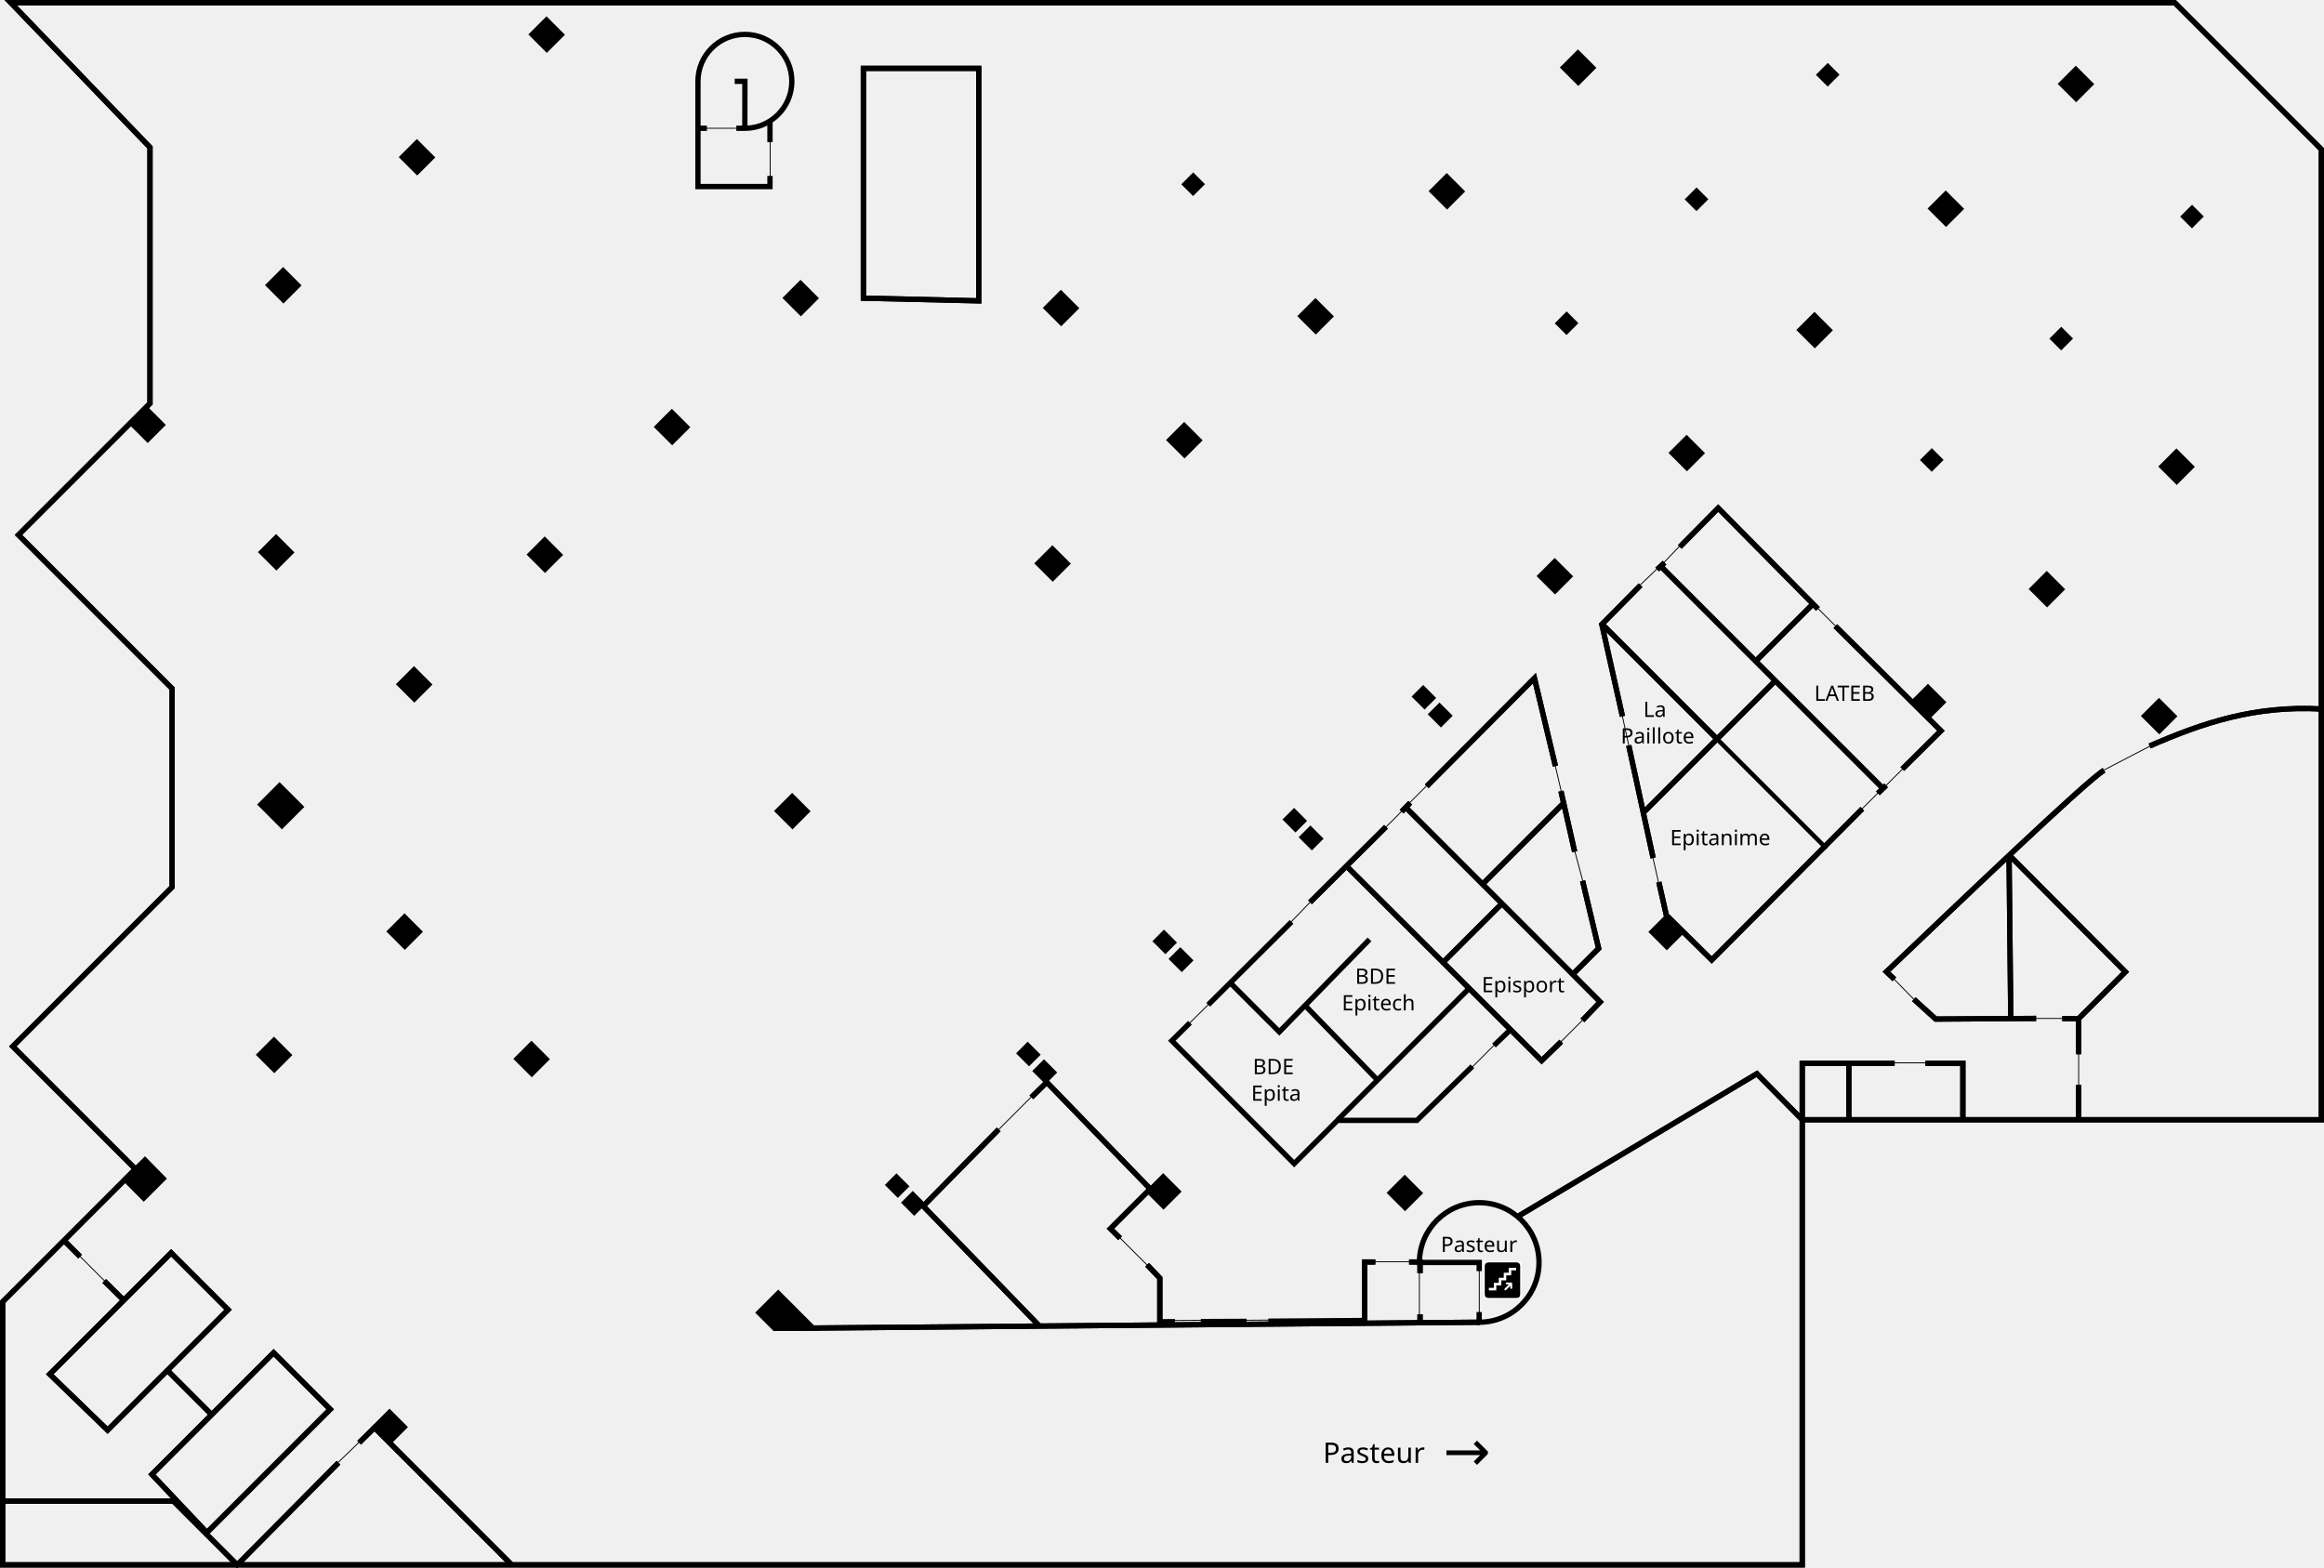
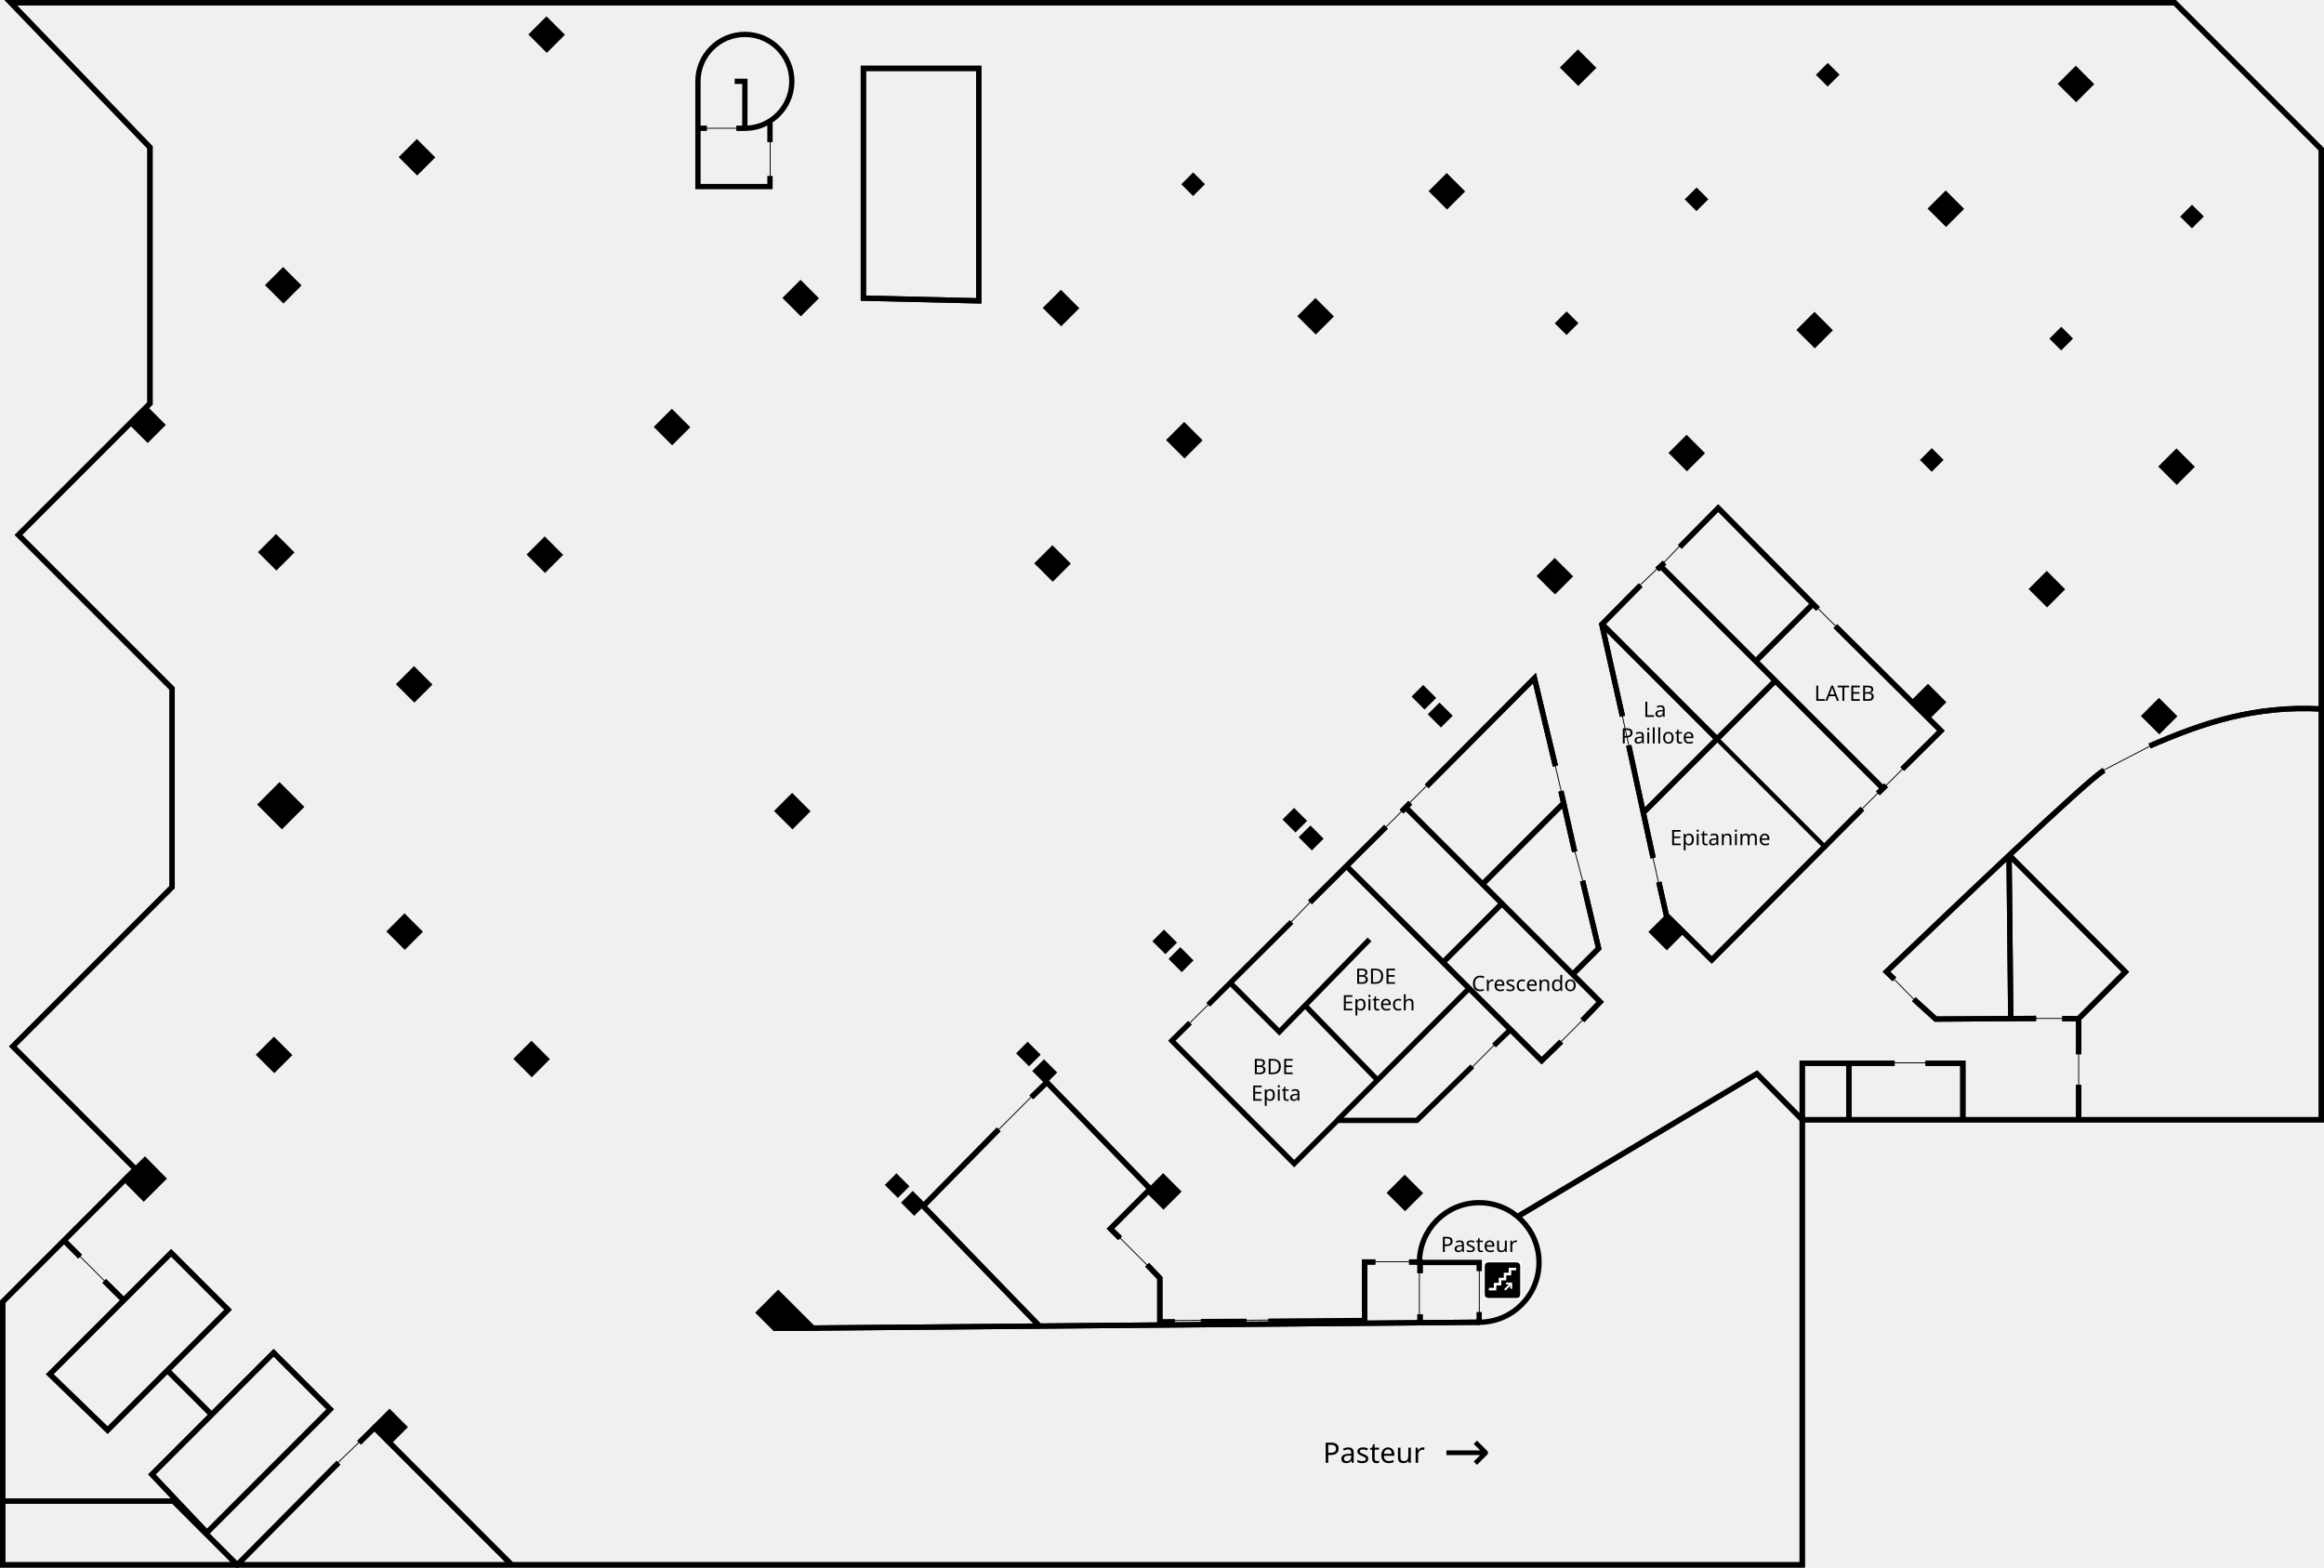
<svg xmlns="http://www.w3.org/2000/svg" xmlns:xlink="http://www.w3.org/1999/xlink" width="100%" height="100%" viewBox="0 0 2625.254 1771.242" id="svg2" version="1.1">
  <defs id="defs4">
    <clipPath id="clip0">
      <rect id="rect3101" height="615" width="613" />
    </clipPath>
    <clipPath id="clip0-4">
      <rect y="0" x="0" id="rect3101-7" height="615" width="613" />
    </clipPath>
  </defs>
  <g id="layer1" transform="translate(460.3109,205.0601)">
    <path style="fill:none;stroke:#000000;stroke-width:6;stroke-miterlimit:4" d="m 1210.634,1231.07 0.02,-9.815 -67.543,0 c 0,-37.303 30.24,-67.543 67.543,-67.543 37.303,0 67.543,30.24 67.543,67.543 0,37.303 -30.24,67.543 -67.543,67.543 -0.026,0 -0.052,0 -0.078,-10e-5 l 0.039,-11.548" id="path3977" />
    <path id="path4029" style="fill:none;stroke:#000000;stroke-width:6;stroke-linecap:butt;stroke-linejoin:miter;stroke-miterlimit:4;stroke-opacity:1;stroke-dasharray:none" d="m 381.093,-60.168 -9.643,0 m -33.214,0 -10,0 m 41.393,-52.999 11.517,0 -0.061,53.033 c 0.02,1e-4 0.04,1e-4 0.061,1e-4 29.289,0 53.033,-23.744 53.033,-53.033 0,-29.289 -23.744,-53.033 -53.033,-53.033 -29.289,0 -53.033,23.744 -53.033,53.033 l 0,118.901 81.362,0 0,-12.053 m 0,-38.125 0,-22.322" />
    <path style="fill:none;stroke:#000000;stroke-width:1px;stroke-linecap:butt;stroke-linejoin:miter;stroke-opacity:1" d="m 1913.375,666.479 57.439,-29.852" id="path4052" />
    <a id="a4360" xlink:href="http://bde-epitech.fr/">
      <text id="text4068" y="906.461" x="1107.793" style="font-style:normal;font-weight:normal;line-height:0%;font-family:sans-serif;letter-spacing:0px;word-spacing:0px;fill:#000000;fill-opacity:1;stroke:none" xml:space="preserve">
        <tspan style="font-size:24px;line-height:1.25;font-family:sans-serif;text-align:center;text-anchor:middle" id="tspan3589" y="906.461" x="1107.793">BDE</tspan>
        <tspan id="tspan3604" style="font-size:24px;line-height:1.25;font-family:sans-serif;text-align:center;text-anchor:middle" y="936.461" x="1107.793">Epitech</tspan>
      </text>
    </a>
    <a id="a3057" xlink:href="http://www.bde-epita.fr/" transform="translate(-435.1111,438.8889)">
      <text id="text4072" y="569.622" x="1427.286" style="font-style:normal;font-weight:normal;line-height:0%;font-family:sans-serif;text-align:center;letter-spacing:0px;word-spacing:0px;text-anchor:middle;fill:#000000;fill-opacity:1;stroke:none" xml:space="preserve">
        <tspan y="569.622" x="1427.286" id="tspan4074" style="font-size:24px;line-height:1.25;font-family:sans-serif">BDE</tspan>
        <tspan id="tspan3029" y="599.622" x="1427.286" style="font-size:24px;line-height:1.25;font-family:sans-serif">Epita</tspan>
      </text>
    </a>
    <a id="a3062" xlink:href="http://lateb.org/" transform="translate(16,-42)">
      <text id="text4076" y="628.74" x="1573.121" style="font-style:normal;font-weight:normal;line-height:0%;font-family:sans-serif;letter-spacing:0px;word-spacing:0px;fill:#000000;fill-opacity:1;stroke:none" xml:space="preserve">
        <tspan y="628.74" x="1573.121" id="tspan4078" style="font-size:24px;line-height:1.25;font-family:sans-serif">LATEB</tspan>
      </text>
    </a>
    <a id="a3066" xlink:href="http://www.epitanime.com/" transform="translate(-14.40052,-17.86226)">
      <text id="text4080" y="767.689" x="1440.671" style="font-style:normal;font-weight:normal;line-height:0%;font-family:sans-serif;letter-spacing:0px;word-spacing:0px;fill:#000000;fill-opacity:1;stroke:none" xml:space="preserve">
        <tspan y="767.689" x="1440.671" id="tspan4082" style="font-size:24px;line-height:1.25;font-family:sans-serif">Epitanime</tspan>
      </text>
    </a>
    <a xlink:href="map-kb-pasteur-f0.svg" id="a3069">
      <text id="text4084" y="1209.429" x="1167.286" style="font-style:normal;font-weight:normal;line-height:0%;font-family:sans-serif;letter-spacing:0px;word-spacing:0px;fill:#000000;fill-opacity:1;stroke:none" xml:space="preserve">
        <tspan y="1209.429" x="1167.286" id="tspan4086" style="font-size:24px;line-height:1.25;font-family:sans-serif">Pasteur</tspan>
      </text>
    </a>
    <a xlink:href="kb-pasteur-f-1.svg" id="a1059">
      <g id="g1057">
        <text id="text4092" y="1447.684" x="1034.11" style="font-style:normal;font-weight:normal;line-height:0%;font-family:sans-serif;letter-spacing:0px;word-spacing:0px;fill:#000000;fill-opacity:1;stroke:none" xml:space="preserve">
          <tspan y="1447.684" x="1034.11" id="tspan4094" style="font-size:32px;line-height:1.25;font-family:sans-serif">Pasteur </tspan>
        </text>
        <a xlink:href="map-kb-pasteur-f0.svg" id="a3085">
          <g id="text4096" style="font-size:64px;font-style:normal;font-weight:normal;line-height:125%;letter-spacing:0px;word-spacing:0px;fill:#000000;fill-opacity:1;stroke:none;font-family:Sans" transform="translate(171.7555,1532.877)">
            <path id="path4101" d="m 1048.69,-98.037 0,2.812 -12.281,12.281 -3.75,-3.75 7.281,-7.281 -38.094,0 0,-5.312 38.094,0 -7.281,-7.281 3.75,-3.75 12.281,12.281" />
          </g>
        </a>
      </g>
    </a>
-     <a id="a4369" xlink:href="https://www.facebook.com/Episport">
+     <a id="a4369" xlink:href="https://www.facebook.com/Episport" transform="translate(-11.38962,-1.366249)">
      <text id="text3919" y="915.988" x="1213.512" style="font-style:normal;font-weight:normal;line-height:0%;font-family:sans-serif;letter-spacing:0px;word-spacing:0px;fill:#000000;fill-opacity:1;stroke:none" xml:space="preserve">
-         <tspan y="915.988" x="1213.512" id="tspan3921" style="font-size:24px;line-height:1.25;font-family:sans-serif">Episport</tspan>
+         <tspan y="915.988" x="1213.512" id="tspan3921" style="font-size:24px;line-height:1.25;font-family:sans-serif">Crescendo</tspan>
      </text>
    </a>
    <path id="path3925" transform="translate(-460.3109,-205.0601)" style="fill:none;stroke:#000000;stroke-width:6;stroke-linecap:butt;stroke-linejoin:miter;stroke-miterlimit:4;stroke-dasharray:none;stroke-opacity:1" d="m 2347.857,1151.063 53.036,-53.036 L 2268.75,965.17 m 2.679,186.071 -1.964,-185.536 M 1809.768,705.099 1939.812,835.143 m -83.88,83.471 149.503,-149.503 m -22.006,-22.227 65,-65 m -172.294,-42.072 251.023,251.023 m 3.413,-3.504 -9.264,8.966 m -17.611,17.463 -170.089,170.804 -51.25,-50.536 -8.476,-37.41 m -6.455,-27.308 -27.558,-127.095 m -7.103,-32.898 -23.265,-103.861 43.75,-44.286 m 18.705,-17.723 8.348,-7.723 m 17.232,-17.768 43.393,-43.929 112.652,113.914 m 19.718,19.465 119.238,118.227 -43.609,43.223 m -519.152,218.73 65.931,-65.842 m -19.843,-23.935 90.282,-90.282 m 10.464,193.286 -189.151,-189.151 m 176.166,265.177 -22.141,21.488 -219.555,-218.944 m -10.909,285.975 148.513,-148.632 m -294.714,18.487 94.137,-93.632 m 20.901,-22.163 85.803,-85.298 m 17.618,-17.113 9.789,-10.042 m 18.628,-18.628 121.663,-122.169 23.681,99.32 m 6.256,28.357 15.502,68.474 m 8.936,32.866 18.125,76.339 -29.286,29.286 31.03,31.156 -20.045,20.87 m -81.368,10.531 -18.554,17.862 m -24.448,23.485 -62.578,61.094 h -89.751 l -48.908,48.86 -138.235,-138.86 20.552,-20.299 m 1003.833,110.682 v -40.551 m 0,-34.561 v -40.298 l -18.491,0.049 m -29.562,-0.197 -113.41,0.723 -24.719,-22.428 m -21.96,-22.529 -8.96,-8.54 c 74.417,-70.854 226.713,-216.644 245.752,-227.562 m 51.521,-27.478 c 60.367,-26.323 119.102,-45.961 194.086,-41.803 m -533.866,400.273 v 64.397 m -546.998,228.294 v -68.185 h 12.122 m 38.133,0 h 12.374 v 12.627 m 0,46.467 v 8.586 m -1464.693,-24.829 -21.689,-21.436 m -27.244,-27.497 -19.639,-19.639 m 167.857,197.857 -48.571,-48.571 m -68.571,66.429 136.071,-136.071 -64.286,-64.286 -137.143,137.143 z M 233.714,1731.508 373,1592.223 l -63.929,-63.928 -137.5,137.5 z m 344.597,36.733 -155.311,-155.311 -17.299,17.046 m -23.36,22.602 -114.4,115.41 -71.973,-71.974 H 4.786 M 12.121,3 H 2456.571 l 165.683,165.683 V 1265.08 h -586.397 v 502.857 H 3 v -297.143 l 150,-150 -138.571,-138.571 180,-180 V 777.937 L 20.857,604.366 169.429,455.794 V 166.508 Z M 1310.167,1497.515 v -53.533 l -14.334,-15.048 m -30.587,-29.978 -10.889,-10.785 44.952,-44.952 -116.803,-120.457 -17.434,17 m 8.184,257.396 -130.344,-134.522 85.249,-86.677 m 543.71,217.891 -798.09,6.945 M 975.301,336.855 V 77.246 h 130.31 v 262.64 z m 737.837,1038.35 271.469,-162.09 51.248,51.943 v -63.765 h 104.378 m 34.751,0 h 42.322 v 64.397" />
    <path style="fill:none;stroke:#000000;stroke-width:6;stroke-linecap:butt;stroke-linejoin:miter;stroke-miterlimit:4;stroke-opacity:1;stroke-dasharray:none" d="m 1310.168,1493.323 17.098,-0.111 m 29.241,-0.111 51.697,-0.221 m 24.554,-0.221 108.482,-0.757" id="path3928" transform="translate(-460.3109,-205.0601)" />
    <path id="path3970" transform="translate(-460.3109,-205.0601)" style="fill:none;stroke:#000000;stroke-width:1px;stroke-linecap:butt;stroke-linejoin:miter;stroke-opacity:1" d="m 1873.786,998.134 -6.995,-30.923 m -34.434,-159.612 7.857,36.071 M 1852,661.706 l 20.982,-20.089 m 24.821,-25.089 -19.107,19.911 m 195.625,71.696 -21.875,-21.875 m 77.232,202.054 20.268,-20.268 m -47.411,46.696 20,-20 m 225.563,333.574 v -42.426 m -49.199,-35.266 32.089,0.036 m -167.383,-19.965 -26.264,-26.769 m 39.562,96.864 h -39.901 m -373.257,-306.14 -7.147,-30.697 m 31.517,131.965 -9.559,-35.676 m -15.736,217.181 26.696,-26.696 m -126.661,55.054 30.982,-30.982 m -101.911,-267.375 20.893,-20.893 m -48.75,48.929 c 1.25,-0.357 20,-19.643 20,-19.643 M 1458,1042.063 l 22.857,-23.75 m -137.679,138.214 22.679,-22.5 m -985.565,519.843 27.052,-26.07 m 999.62,-136.201 26.518,-0.223 m -107.679,0.491 32.143,-0.178 M 119.703,1448.75 89.525,1418.572 M 795.747,144.926 h 38.133 m 36.113,13.385 v 42.426 -41.921 m 801.051,1326.835 v -53.285 m -67.68,53.791 v -51.77 m -53.538,-8.839 h 43.942 m -329.562,-27.936 32.704,32.704 m -170.445,-152.502 39.375,-39.375" />
    <a xlink:href="kb-pasteur-f-1.svg" id="a3073">
      <g transform="matrix(0.06991373,0,0,0.06991373,1215.493,1219.777)" id="surface0-8" clip-path="url(#clip0-4)">
        <path style="fill:none;stroke:#ffffff;stroke-width:0.1;stroke-linecap:butt;stroke-linejoin:miter;stroke-miterlimit:10" d="M 0,0 613,0 613,615 0,615 0,0 z m 0,0" id="path3104-9" />
        <path style="fill:#ffffff;fill-rule:nonzero;stroke:none" d="M 0,0 613,0 613,615 0,615 0,0 z m 0,0" id="path3106-3" />
        <path style="fill:none;stroke:#000000;stroke-width:0.1;stroke-linecap:butt;stroke-linejoin:miter;stroke-miterlimit:10" d="m 67.551,21.774 c 5.448,-0.835 10.962,-1.169 16.469,-1.276 143.989,0.011 287.978,0.001 431.967,0.005 11.624,0.058 23.401,-0.526 34.833,2.038 11.482,2.442 22.705,8.152 29.895,17.659 7.872,10.113 11.075,23.048 11.911,35.635 0.523,5.378 0.013,10.767 0.121,16.154 0.002,149.034 0.006,298.068 -0.002,447.103 -0.479,15.028 -4.566,31.12 -16.039,41.599 -11.168,10.291 -26.924,13.504 -41.668,13.811 -152.352,-0.013 -304.704,0.006 -457.056,-0.01 -14.964,-0.32 -30.864,-3.847 -42.027,-14.461 -11.448,-11.059 -15.62,-27.549 -15.715,-43.024 0.024,-152.352 0.008,-304.703 0.008,-457.054 0.419,-14.776 4.031,-30.318 14.099,-41.614 8.437,-9.564 20.811,-14.662 33.204,-16.565 z m 0,0" id="path3108-9" />
        <path style="fill:#000000;fill-rule:nonzero;stroke:none" d="m 67.551,21.774 c 5.448,-0.835 10.962,-1.169 16.469,-1.276 143.989,0.011 287.978,0.001 431.967,0.005 11.624,0.058 23.401,-0.526 34.833,2.038 11.482,2.442 22.705,8.152 29.895,17.659 7.872,10.113 11.075,23.048 11.911,35.635 0.523,5.378 0.013,10.767 0.121,16.154 0.002,149.034 0.006,298.068 -0.002,447.103 -0.479,15.028 -4.566,31.12 -16.039,41.599 -11.168,10.291 -26.924,13.504 -41.668,13.811 -152.352,-0.013 -304.704,0.006 -457.056,-0.01 -14.964,-0.32 -30.864,-3.847 -42.027,-14.461 -11.448,-11.059 -15.62,-27.549 -15.715,-43.024 0.024,-152.352 0.008,-304.703 0.008,-457.054 0.419,-14.776 4.031,-30.318 14.099,-41.614 8.437,-9.564 20.811,-14.662 33.204,-16.565 z m 0,0" id="path3110-8" />
        <path style="fill:none;stroke:#ffffff;stroke-width:0.1;stroke-linecap:butt;stroke-linejoin:miter;stroke-miterlimit:10" d="m 407.499,187.748 c -1.5e-4,-26.666 -0.007,-53.332 0.003,-79.998 39.831,-0.003 79.663,-0.001 119.495,-8.2e-4 0.003,13.667 0.006,27.334 -10e-4,41.002 -26.415,-0.004 -52.83,-0.005 -79.244,5.5e-4 -0.006,26.748 -0.004,53.496 -7.4e-4,80.244 -26.75,0.011 -53.5,-0.002 -80.25,0.007 -10e-4,27.166 0.003,54.331 -0.002,81.497 -26.749,0.003 -53.497,0.005 -80.245,-10e-4 -0.01,27 5.6e-4,53.999 -0.005,80.999 -26.749,0.01 -53.498,0.002 -80.247,0.004 -0.007,27.166 -3.5e-4,54.331 -0.003,81.498 -40,9.4e-4 -79.999,8.2e-4 -119.999,6e-5 3.05e-4,-13.751 -0.004,-27.501 0.002,-41.25 26.664,5e-5 53.328,-0.003 79.993,0.002 0.013,-27.168 -0.005,-54.336 0.009,-81.503 26.496,0.005 52.992,0.002 79.489,0.002 0.011,-27.333 -3.5e-4,-54.665 0.005,-81.998 26.999,-0.005 53.997,0.002 80.996,-0.003 0.009,-26.833 -0.006,-53.666 0.007,-80.499 26.665,-0.004 53.331,2.1e-4 79.997,-0.002 z m 0,0" id="path3112-3" />
        <path style="fill:#ffffff;fill-rule:nonzero;stroke:none" d="m 407.499,187.748 c -1.5e-4,-26.666 -0.007,-53.332 0.003,-79.998 39.831,-0.003 79.663,-0.001 119.495,-8.2e-4 0.003,13.667 0.006,27.334 -10e-4,41.002 -26.415,-0.004 -52.83,-0.005 -79.244,5.5e-4 -0.006,26.748 -0.004,53.496 -7.4e-4,80.244 -26.75,0.011 -53.5,-0.002 -80.25,0.007 -10e-4,27.166 0.003,54.331 -0.002,81.497 -26.749,0.003 -53.497,0.005 -80.245,-10e-4 -0.01,27 5.6e-4,53.999 -0.005,80.999 -26.749,0.01 -53.498,0.002 -80.247,0.004 -0.007,27.166 -3.5e-4,54.331 -0.003,81.498 -40,9.4e-4 -79.999,8.2e-4 -119.999,6e-5 3.05e-4,-13.751 -0.004,-27.501 0.002,-41.25 26.664,5e-5 53.328,-0.003 79.993,0.002 0.013,-27.168 -0.005,-54.336 0.009,-81.503 26.496,0.005 52.992,0.002 79.489,0.002 0.011,-27.333 -3.5e-4,-54.665 0.005,-81.998 26.999,-0.005 53.997,0.002 80.996,-0.003 0.009,-26.833 -0.006,-53.666 0.007,-80.499 26.665,-0.004 53.331,2.1e-4 79.997,-0.002 z m 0,0" id="path3114-8" />
        <path style="fill:none;stroke:#ffffff;stroke-width:0.1;stroke-linecap:butt;stroke-linejoin:miter;stroke-miterlimit:10" d="m 360.731,356.47 c 1.462,-6.382 7.59,-11.007 14.1,-10.937 23.411,-0.084 46.824,-0.008 70.237,-0.037 4.216,-0.027 8.599,0.917 11.975,3.573 4.216,3.217 6.238,8.64 6.207,13.838 0.011,23.358 -0.017,46.716 0.013,70.075 0.074,3.869 -0.864,7.918 -3.52,10.854 -5.895,6.608 -17.603,6.436 -23.337,-0.294 -2.34,-2.553 -3.429,-6.055 -3.412,-9.474 0.006,-11.977 0.008,-23.954 0.004,-35.93 -22.827,22.802 -45.618,45.641 -68.455,68.432 -4.113,4.129 -10.378,6.353 -16.091,4.62 -7.066,-1.889 -12.279,-9.241 -11.309,-16.558 0.459,-4.159 2.836,-7.816 5.773,-10.681 22.733,-22.734 45.474,-45.461 68.198,-68.204 -12.915,-0.071 -25.839,0.146 -38.747,-0.101 -8.987,-0.816 -14.204,-10.994 -11.636,-19.176 z m 0,0" id="path3116-5" />
        <path style="fill:#ffffff;fill-rule:nonzero;stroke:none" d="m 360.731,356.47 c 1.462,-6.382 7.59,-11.007 14.1,-10.937 23.411,-0.084 46.824,-0.008 70.237,-0.037 4.216,-0.027 8.599,0.917 11.975,3.573 4.216,3.217 6.238,8.64 6.207,13.838 0.011,23.358 -0.017,46.716 0.013,70.075 0.074,3.869 -0.864,7.918 -3.52,10.854 -5.895,6.608 -17.603,6.436 -23.337,-0.294 -2.34,-2.553 -3.429,-6.055 -3.412,-9.474 0.006,-11.977 0.008,-23.954 0.004,-35.93 -22.827,22.802 -45.618,45.641 -68.455,68.432 -4.113,4.129 -10.378,6.353 -16.091,4.62 -7.066,-1.889 -12.279,-9.241 -11.309,-16.558 0.459,-4.159 2.836,-7.816 5.773,-10.681 22.733,-22.734 45.474,-45.461 68.198,-68.204 -12.915,-0.071 -25.839,0.146 -38.747,-0.101 -8.987,-0.816 -14.204,-10.994 -11.636,-19.176 z m 0,0" id="path3118-0" />
      </g>
    </a>
    <a id="a4373" xlink:href="https://www.facebook.com/lapaillote.apero">
      <text id="text3915-2" y="604.91" x="1423.093" style="font-style:normal;font-weight:normal;line-height:0%;font-family:sans-serif;letter-spacing:0px;word-spacing:0px;fill:#000000;fill-opacity:1;stroke:none" xml:space="preserve">
        <tspan style="font-size:24px;line-height:1.25;font-family:sans-serif;text-align:center;text-anchor:middle" id="tspan3106" y="604.91" x="1423.093">La</tspan>
        <tspan id="tspan3556" style="font-size:24px;line-height:1.25;font-family:sans-serif;text-align:center;text-anchor:middle" y="634.91" x="1423.093">Paillote</tspan>
      </text>
    </a>
    <g id="g4929" style="fill:#000000;fill-opacity:1;opacity:1">
      <path id="path4358" d="m -318.89,1127.397 20.961,21.087 21.971,-21.971 -20.582,-20.961 z" style="fill:#000000;fill-rule:evenodd;stroke:#000000;stroke-width:6;stroke-linecap:butt;stroke-linejoin:miter;stroke-miterlimit:4;stroke-dasharray:none;stroke-opacity:1;fill-opacity:1" />
      <path id="path4366" d="m -150.489,1003.19 16.228,-16.228 -16.585,-16.585 -16.256,16.25 z" style="fill:#000000;fill-rule:evenodd;stroke:#000000;stroke-width:6;stroke-linecap:butt;stroke-linejoin:miter;stroke-opacity:1;stroke-miterlimit:4;stroke-dasharray:none;fill-opacity:1" />
      <path id="path4366-9" d="M -3.023,863.866 13.205,847.638 -3.38,831.053 -19.635,847.303 Z" style="fill:#000000;fill-rule:evenodd;stroke:#000000;stroke-width:6;stroke-linecap:butt;stroke-linejoin:miter;stroke-miterlimit:4;stroke-dasharray:none;stroke-opacity:1;fill-opacity:1" />
      <path id="path4366-0" d="m 140.419,1007.812 16.228,-16.228 -16.585,-16.585 -16.256,16.25 z" style="fill:#000000;fill-rule:evenodd;stroke:#000000;stroke-width:6;stroke-linecap:butt;stroke-linejoin:miter;stroke-miterlimit:4;stroke-dasharray:none;stroke-opacity:1;fill-opacity:1" />
      <path id="path4366-2" d="m 434.879,727.748 16.228,-16.228 -16.585,-16.585 -16.256,16.25 z" style="fill:#000000;fill-rule:evenodd;stroke:#000000;stroke-width:6;stroke-linecap:butt;stroke-linejoin:miter;stroke-miterlimit:4;stroke-dasharray:none;stroke-opacity:1;fill-opacity:1" />
      <path id="path4366-93" d="m 728.873,447.968 16.228,-16.228 -16.585,-16.585 -16.256,16.25 z" style="fill:#000000;fill-rule:evenodd;stroke:#000000;stroke-width:6;stroke-linecap:butt;stroke-linejoin:miter;stroke-miterlimit:4;stroke-dasharray:none;stroke-opacity:1;fill-opacity:1" />
      <path id="path4366-6" d="m 877.741,308.661 16.228,-16.228 -16.585,-16.585 -16.256,16.25 z" style="fill:#000000;fill-rule:evenodd;stroke:#000000;stroke-width:6;stroke-linecap:butt;stroke-linejoin:miter;stroke-miterlimit:4;stroke-dasharray:none;stroke-opacity:1;fill-opacity:1" />
      <path id="path4366-23" d="m 1026.033,168.675 16.228,-16.228 -16.585,-16.585 -16.256,16.25 z" style="fill:#000000;fill-rule:evenodd;stroke:#000000;stroke-width:6;stroke-linecap:butt;stroke-linejoin:miter;stroke-miterlimit:4;stroke-dasharray:none;stroke-opacity:1;fill-opacity:1" />
      <path id="path4366-8" d="m 1174.31,27.459 16.228,-16.228 -16.585,-16.585 -16.256,16.25 z" style="fill:#000000;fill-rule:evenodd;stroke:#000000;stroke-width:6;stroke-linecap:butt;stroke-linejoin:miter;stroke-miterlimit:4;stroke-dasharray:none;stroke-opacity:1;fill-opacity:1" />
      <path id="path4366-7" d="m 1322.55,-112.194 16.228,-16.228 -16.585,-16.585 -16.256,16.25 z" style="fill:#000000;fill-rule:evenodd;stroke:#000000;stroke-width:6;stroke-linecap:butt;stroke-linejoin:miter;stroke-miterlimit:4;stroke-dasharray:none;stroke-opacity:1;fill-opacity:1" />
      <path id="path4366-64" d="m 738.455,159.375 16.228,-16.228 -16.585,-16.585 -16.256,16.25 z" style="fill:#000000;fill-rule:evenodd;stroke:#000000;stroke-width:6;stroke-linecap:butt;stroke-linejoin:miter;stroke-miterlimit:4;stroke-dasharray:none;stroke-opacity:1;fill-opacity:1" />
      <path id="path4366-4" d="m 444.348,148.125 16.228,-16.228 -16.585,-16.585 -16.256,16.25 z" style="fill:#000000;fill-rule:evenodd;stroke:#000000;stroke-width:6;stroke-linecap:butt;stroke-linejoin:miter;stroke-miterlimit:4;stroke-dasharray:none;stroke-opacity:1;fill-opacity:1" />
      <path id="path4366-3" d="m 1589.736,184.286 16.228,-16.228 -16.585,-16.585 -16.256,16.25 z" style="fill:#000000;fill-rule:evenodd;stroke:#000000;stroke-width:6;stroke-linecap:butt;stroke-linejoin:miter;stroke-miterlimit:4;stroke-dasharray:none;stroke-opacity:1;fill-opacity:1" />
      <path id="path4366-71" d="m 1445.284,323.181 16.228,-16.228 -16.585,-16.585 -16.256,16.25 z" style="fill:#000000;fill-rule:evenodd;stroke:#000000;stroke-width:6;stroke-linecap:butt;stroke-linejoin:miter;stroke-miterlimit:4;stroke-dasharray:none;stroke-opacity:1;fill-opacity:1" />
      <path id="path4366-5" d="m 1296.286,462.33 16.228,-16.228 -16.585,-16.585 -16.256,16.25 z" style="fill:#000000;fill-rule:evenodd;stroke:#000000;stroke-width:6;stroke-linecap:butt;stroke-linejoin:miter;stroke-miterlimit:4;stroke-dasharray:none;stroke-opacity:1;fill-opacity:1" />
      <path id="path4366-72" d="m 1737.975,47.157 16.228,-16.228 -16.585,-16.585 -16.256,16.25 z" style="fill:#000000;fill-rule:evenodd;stroke:#000000;stroke-width:6;stroke-linecap:butt;stroke-linejoin:miter;stroke-miterlimit:4;stroke-dasharray:none;stroke-opacity:1;fill-opacity:1" />
      <path id="path4366-31" d="m 1884.953,-93.759 16.228,-16.228 -16.585,-16.585 -16.256,16.25 z" style="fill:#000000;fill-rule:evenodd;stroke:#000000;stroke-width:6;stroke-linecap:butt;stroke-linejoin:miter;stroke-miterlimit:4;stroke-dasharray:none;stroke-opacity:1;fill-opacity:1" />
      <path id="path4366-49" d="m 1998.595,338.586 16.228,-16.228 -16.585,-16.585 -16.256,16.25 z" style="fill:#000000;fill-rule:evenodd;stroke:#000000;stroke-width:6;stroke-linecap:butt;stroke-linejoin:miter;stroke-miterlimit:4;stroke-dasharray:none;stroke-opacity:1;fill-opacity:1" />
      <path id="path4366-88" d="m 1852.123,476.977 16.228,-16.228 -16.585,-16.585 -16.256,16.25 z" style="fill:#000000;fill-rule:evenodd;stroke:#000000;stroke-width:6;stroke-linecap:butt;stroke-linejoin:miter;stroke-miterlimit:4;stroke-dasharray:none;stroke-opacity:1;fill-opacity:1" />
      <path id="path4532-5" d="m 887.453,13.59 10.58,-10.58 -10.469,-10.469 -10.6,10.603 z" style="fill:#000000;fill-rule:evenodd;stroke:#000000;stroke-width:4;stroke-linecap:butt;stroke-linejoin:miter;stroke-miterlimit:4;stroke-dasharray:none;stroke-opacity:1;fill-opacity:1" />
      <path id="path4532-5-8" d="m 1309.287,170.636 10.58,-10.58 -10.469,-10.469 -10.6,10.603 z" style="fill:#000000;fill-rule:evenodd;stroke:#000000;stroke-width:4;stroke-linecap:butt;stroke-linejoin:miter;stroke-miterlimit:4;stroke-dasharray:none;stroke-opacity:1;fill-opacity:1" />
      <path id="path4532-5-5" d="m 1456.073,30.636 10.58,-10.58 -10.469,-10.469 -10.6,10.603 z" style="fill:#000000;fill-rule:evenodd;stroke:#000000;stroke-width:4;stroke-linecap:butt;stroke-linejoin:miter;stroke-miterlimit:4;stroke-dasharray:none;stroke-opacity:1;fill-opacity:1" />
      <path id="path4532-5-9" d="m 1604.287,-110.078 10.58,-10.58 -10.469,-10.469 -10.6,10.603 z" style="fill:#000000;fill-rule:evenodd;stroke:#000000;stroke-width:4;stroke-linecap:butt;stroke-linejoin:miter;stroke-miterlimit:4;stroke-dasharray:none;stroke-opacity:1;fill-opacity:1" />
      <path id="path4532-5-3" d="m 2015.781,50.115 10.58,-10.58 -10.469,-10.469 -10.6,10.603 z" style="fill:#000000;fill-rule:evenodd;stroke:#000000;stroke-width:4;stroke-linecap:butt;stroke-linejoin:miter;stroke-miterlimit:4;stroke-dasharray:none;stroke-opacity:1;fill-opacity:1" />
      <path id="path4532-5-0" d="m 1868.046,188 10.58,-10.58 -10.469,-10.469 -10.6,10.603 z" style="fill:#000000;fill-rule:evenodd;stroke:#000000;stroke-width:4;stroke-linecap:butt;stroke-linejoin:miter;stroke-miterlimit:4;stroke-dasharray:none;stroke-opacity:1;fill-opacity:1" />
      <path id="path4532-5-90" d="m 1721.826,325.129 10.58,-10.58 -10.469,-10.469 -10.6,10.603 z" style="fill:#000000;fill-rule:evenodd;stroke:#000000;stroke-width:4;stroke-linecap:butt;stroke-linejoin:miter;stroke-miterlimit:4;stroke-dasharray:none;stroke-opacity:1;fill-opacity:1" />
      <path id="path4366-4-6" d="m 299.013,293.824 16.228,-16.228 -16.585,-16.585 -16.256,16.25 z" style="fill:#000000;fill-rule:evenodd;stroke:#000000;stroke-width:6;stroke-linecap:butt;stroke-linejoin:miter;stroke-miterlimit:4;stroke-dasharray:none;stroke-opacity:1;fill-opacity:1" />
      <path id="path4366-4-3" d="m 155.38,438.043 16.228,-16.228 -16.585,-16.585 -16.256,16.25 z" style="fill:#000000;fill-rule:evenodd;stroke:#000000;stroke-width:6;stroke-linecap:butt;stroke-linejoin:miter;stroke-miterlimit:4;stroke-dasharray:none;stroke-opacity:1;fill-opacity:1" />
      <path id="path4366-4-1" d="M 7.741,584.553 23.968,568.326 7.383,551.741 -8.872,567.991 Z" style="fill:#000000;fill-rule:evenodd;stroke:#000000;stroke-width:6;stroke-linecap:butt;stroke-linejoin:miter;stroke-miterlimit:4;stroke-dasharray:none;stroke-opacity:1;fill-opacity:1" />
      <path id="path4366-4-12" d="m -148.106,435.308 16.228,-16.228 -16.585,-16.585 -16.256,16.25 z" style="fill:#000000;fill-rule:evenodd;stroke:#000000;stroke-width:6;stroke-linecap:butt;stroke-linejoin:miter;stroke-miterlimit:4;stroke-dasharray:none;stroke-opacity:1;fill-opacity:1" />
      <path id="path4366-4-10" d="m -293.441,291.235 16.228,-16.228 -16.585,-16.585 -16.256,16.25 z" style="fill:#000000;fill-rule:evenodd;stroke:#000000;stroke-width:6;stroke-linecap:butt;stroke-linejoin:miter;stroke-miterlimit:4;stroke-dasharray:none;stroke-opacity:1;fill-opacity:1" />
      <path id="path4366-4-8" d="m -140.117,133.661 16.228,-16.228 -16.585,-16.585 -16.256,16.25 z" style="fill:#000000;fill-rule:evenodd;stroke:#000000;stroke-width:6;stroke-linecap:butt;stroke-linejoin:miter;stroke-miterlimit:4;stroke-dasharray:none;stroke-opacity:1;fill-opacity:1" />
      <path id="path4366-4-17" d="m 10.955,-10.982 16.228,-16.228 -16.585,-16.585 -16.256,16.25 z" style="fill:#000000;fill-rule:evenodd;stroke:#000000;stroke-width:6;stroke-linecap:butt;stroke-linejoin:miter;stroke-miterlimit:4;stroke-dasharray:none;stroke-opacity:1;fill-opacity:1" />
      <path id="path4366-4-7" d="m 157.383,-149.554 16.228,-16.228 -16.585,-16.585 -16.256,16.25 z" style="fill:#000000;fill-rule:evenodd;stroke:#000000;stroke-width:6;stroke-linecap:butt;stroke-linejoin:miter;stroke-miterlimit:4;stroke-dasharray:none;stroke-opacity:1;fill-opacity:1" />
      <path id="path4366-4-36" d="m 1978.897,620.419 16.228,-16.228 -16.585,-16.585 -16.256,16.25 z" style="fill:#000000;fill-rule:evenodd;stroke:#000000;stroke-width:6;stroke-linecap:butt;stroke-linejoin:miter;stroke-miterlimit:4;stroke-dasharray:none;stroke-opacity:1;fill-opacity:1" />
      <path id="path4366-71-1" d="m 1717.919,604.553 16.228,-16.228 -16.585,-16.585 -16.256,16.25 z" style="fill:#000000;fill-rule:evenodd;stroke:#000000;stroke-width:6;stroke-linecap:butt;stroke-linejoin:miter;stroke-miterlimit:4;stroke-dasharray:none;stroke-opacity:1;fill-opacity:1" />
      <path id="path4778" d="m -141.86,727.692 21.119,-21.119 -23.802,-23.802 -21.063,21.126 z" style="fill:#000000;fill-rule:evenodd;stroke:#000000;stroke-width:6;stroke-linecap:butt;stroke-linejoin:miter;stroke-opacity:1;stroke-miterlimit:4;stroke-dasharray:none;fill-opacity:1" />
      <path id="path4366-2-1" d="m 1126.874,1159.161 16.228,-16.228 -16.585,-16.585 -16.256,16.25 z" style="fill:#000000;fill-rule:evenodd;stroke:#000000;stroke-width:6;stroke-linecap:butt;stroke-linejoin:miter;stroke-miterlimit:4;stroke-dasharray:none;stroke-opacity:1;fill-opacity:1" />
      <path id="path4366-2-2" d="m 1422.562,864.375 16.228,-16.228 -16.585,-16.585 -16.256,16.25 z" style="fill:#000000;fill-rule:evenodd;stroke:#000000;stroke-width:6;stroke-linecap:butt;stroke-linejoin:miter;stroke-miterlimit:4;stroke-dasharray:none;stroke-opacity:1;fill-opacity:1" />
      <g id="g4816" style="fill:#000000;fill-opacity:1">
        <path style="fill:#000000;fill-rule:evenodd;stroke:#000000;stroke-width:4;stroke-linecap:butt;stroke-linejoin:miter;stroke-opacity:1;stroke-miterlimit:4;stroke-dasharray:none;fill-opacity:1" d="m 1148.925,593.783 10.291,-10.291 -11.869,-11.869 -10.275,10.307 z" id="path4808" />
        <path style="fill:#000000;fill-rule:evenodd;stroke:#000000;stroke-width:4;stroke-linecap:butt;stroke-linejoin:miter;stroke-opacity:1;stroke-miterlimit:4;stroke-dasharray:none;fill-opacity:1" d="m 1165.782,591.511 12.09,12.09 -10.449,10.449 -12.105,-12.113 z" id="path4812" />
      </g>
      <g id="g4816-9" transform="translate(-145.8197,138.8817)" style="fill:#000000;fill-opacity:1">
        <path style="fill:#000000;fill-rule:evenodd;stroke:#000000;stroke-width:4;stroke-linecap:butt;stroke-linejoin:miter;stroke-miterlimit:4;stroke-dasharray:none;stroke-opacity:1;fill-opacity:1" d="m 1148.925,593.783 10.291,-10.291 -11.869,-11.869 -10.275,10.307 z" id="path4808-6" />
        <path style="fill:#000000;fill-rule:evenodd;stroke:#000000;stroke-width:4;stroke-linecap:butt;stroke-linejoin:miter;stroke-miterlimit:4;stroke-dasharray:none;stroke-opacity:1;fill-opacity:1" d="m 1165.782,591.511 12.09,12.09 -10.449,10.449 -12.105,-12.113 z" id="path4812-7" />
      </g>
      <g id="g4816-6" transform="translate(-292.784,276.3817)" style="fill:#000000;fill-opacity:1">
        <path style="fill:#000000;fill-rule:evenodd;stroke:#000000;stroke-width:4;stroke-linecap:butt;stroke-linejoin:miter;stroke-miterlimit:4;stroke-dasharray:none;stroke-opacity:1;fill-opacity:1" d="m 1148.925,593.783 10.291,-10.291 -11.869,-11.869 -10.275,10.307 z" id="path4808-0" />
        <path style="fill:#000000;fill-rule:evenodd;stroke:#000000;stroke-width:4;stroke-linecap:butt;stroke-linejoin:miter;stroke-miterlimit:4;stroke-dasharray:none;stroke-opacity:1;fill-opacity:1" d="m 1165.782,591.511 12.09,12.09 -10.449,10.449 -12.105,-12.113 z" id="path4812-2" />
      </g>
      <g id="g4816-7" transform="translate(-577.0157,573.744)" style="fill:#000000;fill-opacity:1">
        <path style="fill:#000000;fill-rule:evenodd;stroke:#000000;stroke-width:4;stroke-linecap:butt;stroke-linejoin:miter;stroke-miterlimit:4;stroke-dasharray:none;stroke-opacity:1;fill-opacity:1" d="m 1130.925,571.783 10.291,-10.291 -11.869,-11.869 -10.275,10.307 z" id="path4808-1" />
        <path style="fill:#000000;fill-rule:evenodd;stroke:#000000;stroke-width:4;stroke-linecap:butt;stroke-linejoin:miter;stroke-miterlimit:4;stroke-dasharray:none;stroke-opacity:1;fill-opacity:1" d="m 1147.782,569.511 12.09,12.09 -10.449,10.449 -12.105,-12.113 z" id="path4812-6" />
      </g>
      <g id="g4816-0" transform="translate(-428.7662,425.0424)" style="fill:#000000;fill-opacity:1">
        <path style="fill:#000000;fill-rule:evenodd;stroke:#000000;stroke-width:4;stroke-linecap:butt;stroke-linejoin:miter;stroke-miterlimit:4;stroke-dasharray:none;stroke-opacity:1;fill-opacity:1" d="m 1130.925,571.783 10.291,-10.291 -11.869,-11.869 -10.275,10.307 z" id="path4808-07" />
        <path style="fill:#000000;fill-rule:evenodd;stroke:#000000;stroke-width:4;stroke-linecap:butt;stroke-linejoin:miter;stroke-miterlimit:4;stroke-dasharray:none;stroke-opacity:1;fill-opacity:1" d="m 1147.782,569.511 12.09,12.09 -10.449,10.449 -12.105,-12.113 z" id="path4812-3" />
      </g>
      <path id="path4366-2-1-5" d="m 853.991,1157.411 16.228,-16.228 -16.585,-16.585 -16.256,16.25 z" style="fill:#000000;fill-rule:evenodd;stroke:#000000;stroke-width:6;stroke-linecap:butt;stroke-linejoin:miter;stroke-miterlimit:4;stroke-dasharray:none;stroke-opacity:1;fill-opacity:1" />
      <path id="path4907" d="m 414.332,1295.289 -17.321,-17.321 21.786,-21.786 39.107,39.107 z" style="fill:#000000;fill-rule:evenodd;stroke:#000000;stroke-width:6;stroke-linecap:butt;stroke-linejoin:miter;stroke-miterlimit:4;stroke-dasharray:none;stroke-opacity:1;fill-opacity:1" />
      <path id="path4366-0-9" d="m -19.943,1423.49 16.228,-16.228 -16.585,-16.585 -16.256,16.25 z" style="fill:#000000;fill-rule:evenodd;stroke:#000000;stroke-width:6;stroke-linecap:butt;stroke-linejoin:miter;stroke-miterlimit:4;stroke-dasharray:none;stroke-opacity:1;fill-opacity:1" />
    </g>
    <path d="m 2347.857,1151.063 53.036,-53.036 L 2268.75,965.17 m 2.679,186.071 -1.964,-185.536 M 1809.768,705.099 1939.812,835.143 m -83.88,83.471 149.503,-149.503 m -22.006,-22.227 65,-65 m -172.294,-42.072 251.023,251.023 m 3.413,-3.504 -9.264,8.966 m -17.611,17.463 -170.089,170.804 -51.25,-50.536 -8.476,-37.41 m -6.455,-27.308 -27.558,-127.095 m -7.103,-32.898 -23.265,-103.861 43.75,-44.286 m 18.705,-17.723 8.348,-7.723 m 17.232,-17.768 43.393,-43.929 112.652,113.914 m 19.718,19.465 119.238,118.227 -43.609,43.223 m -519.152,218.73 65.931,-65.842 m -19.843,-23.935 90.282,-90.282 m 10.464,193.286 -189.151,-189.151 m 176.166,265.177 -22.141,21.488 -219.555,-218.944 m -132.857,130.357 56.071,56.071 101.876,-104.454 m 8.909,158.727 -81.85,-84.268 m 5.778,-116.4 85.803,-85.298 m 17.618,-17.113 9.789,-10.042 m 18.628,-18.628 121.663,-122.169 23.681,99.32 m 6.256,28.357 15.502,68.474 m 8.936,32.866 18.125,76.339 -29.286,29.286 31.03,31.156 -20.045,20.87 m 560.542,113.356 v -40.551 m 0,-34.561 v -40.298 l -18.491,0.049 m -29.562,-0.197 -113.41,0.723 -24.719,-22.428 m -21.96,-22.529 -8.96,-8.54 c 74.417,-70.854 226.713,-216.644 245.752,-227.562 m 51.521,-27.478 c 60.367,-26.323 119.102,-45.961 194.086,-41.803 m -533.866,400.273 v 64.397 m -546.998,228.294 v -68.185 h 12.122 m 38.133,0 h 12.374 v 12.627 m 0,46.467 v 8.586 m -1464.693,-24.829 -21.689,-21.436 m -27.244,-27.497 -19.639,-19.639 m 167.857,197.857 -48.571,-48.571 m -68.571,66.429 136.071,-136.071 -64.286,-64.286 -137.143,137.143 z M 233.714,1731.508 373,1592.223 l -63.929,-63.928 -137.5,137.5 z m 344.597,36.733 -155.311,-155.311 -17.299,17.046 m -23.36,22.602 -114.4,115.41 -71.973,-71.974 H 4.786 M 12.121,3 H 2456.571 l 165.683,165.683 V 1265.08 h -586.397 v 502.857 H 3 v -297.143 l 150,-150 -138.571,-138.571 180,-180 V 777.937 L 20.857,604.366 169.429,455.794 V 166.508 Z M 1310.167,1497.515 v -53.533 l -14.334,-15.048 m -30.587,-29.978 -10.889,-10.785 44.952,-44.952 -116.803,-120.457 -17.434,17 m 8.184,257.396 -130.344,-134.522 85.249,-86.677 m 543.71,217.891 -798.09,6.945 M 975.301,336.855 V 77.246 h 130.31 v 262.64 z m 737.837,1038.35 271.469,-162.09 51.248,51.943 v -63.765 h 104.378 m 34.751,0 h 42.322 v 64.397" style="fill:none;stroke:#000000;stroke-width:6;stroke-linecap:butt;stroke-linejoin:miter;stroke-miterlimit:4;stroke-dasharray:none;stroke-opacity:1" transform="translate(-460.3109,-205.0601)" id="path3583" />
    <path style="fill:none;stroke:#000000;stroke-width:5;stroke-linecap:butt;stroke-linejoin:miter;stroke-opacity:1;stroke-miterlimit:4;stroke-dasharray:none" d="m 1479.502,630.083 123.462,123.462" id="path2203" />
  </g>
</svg>
